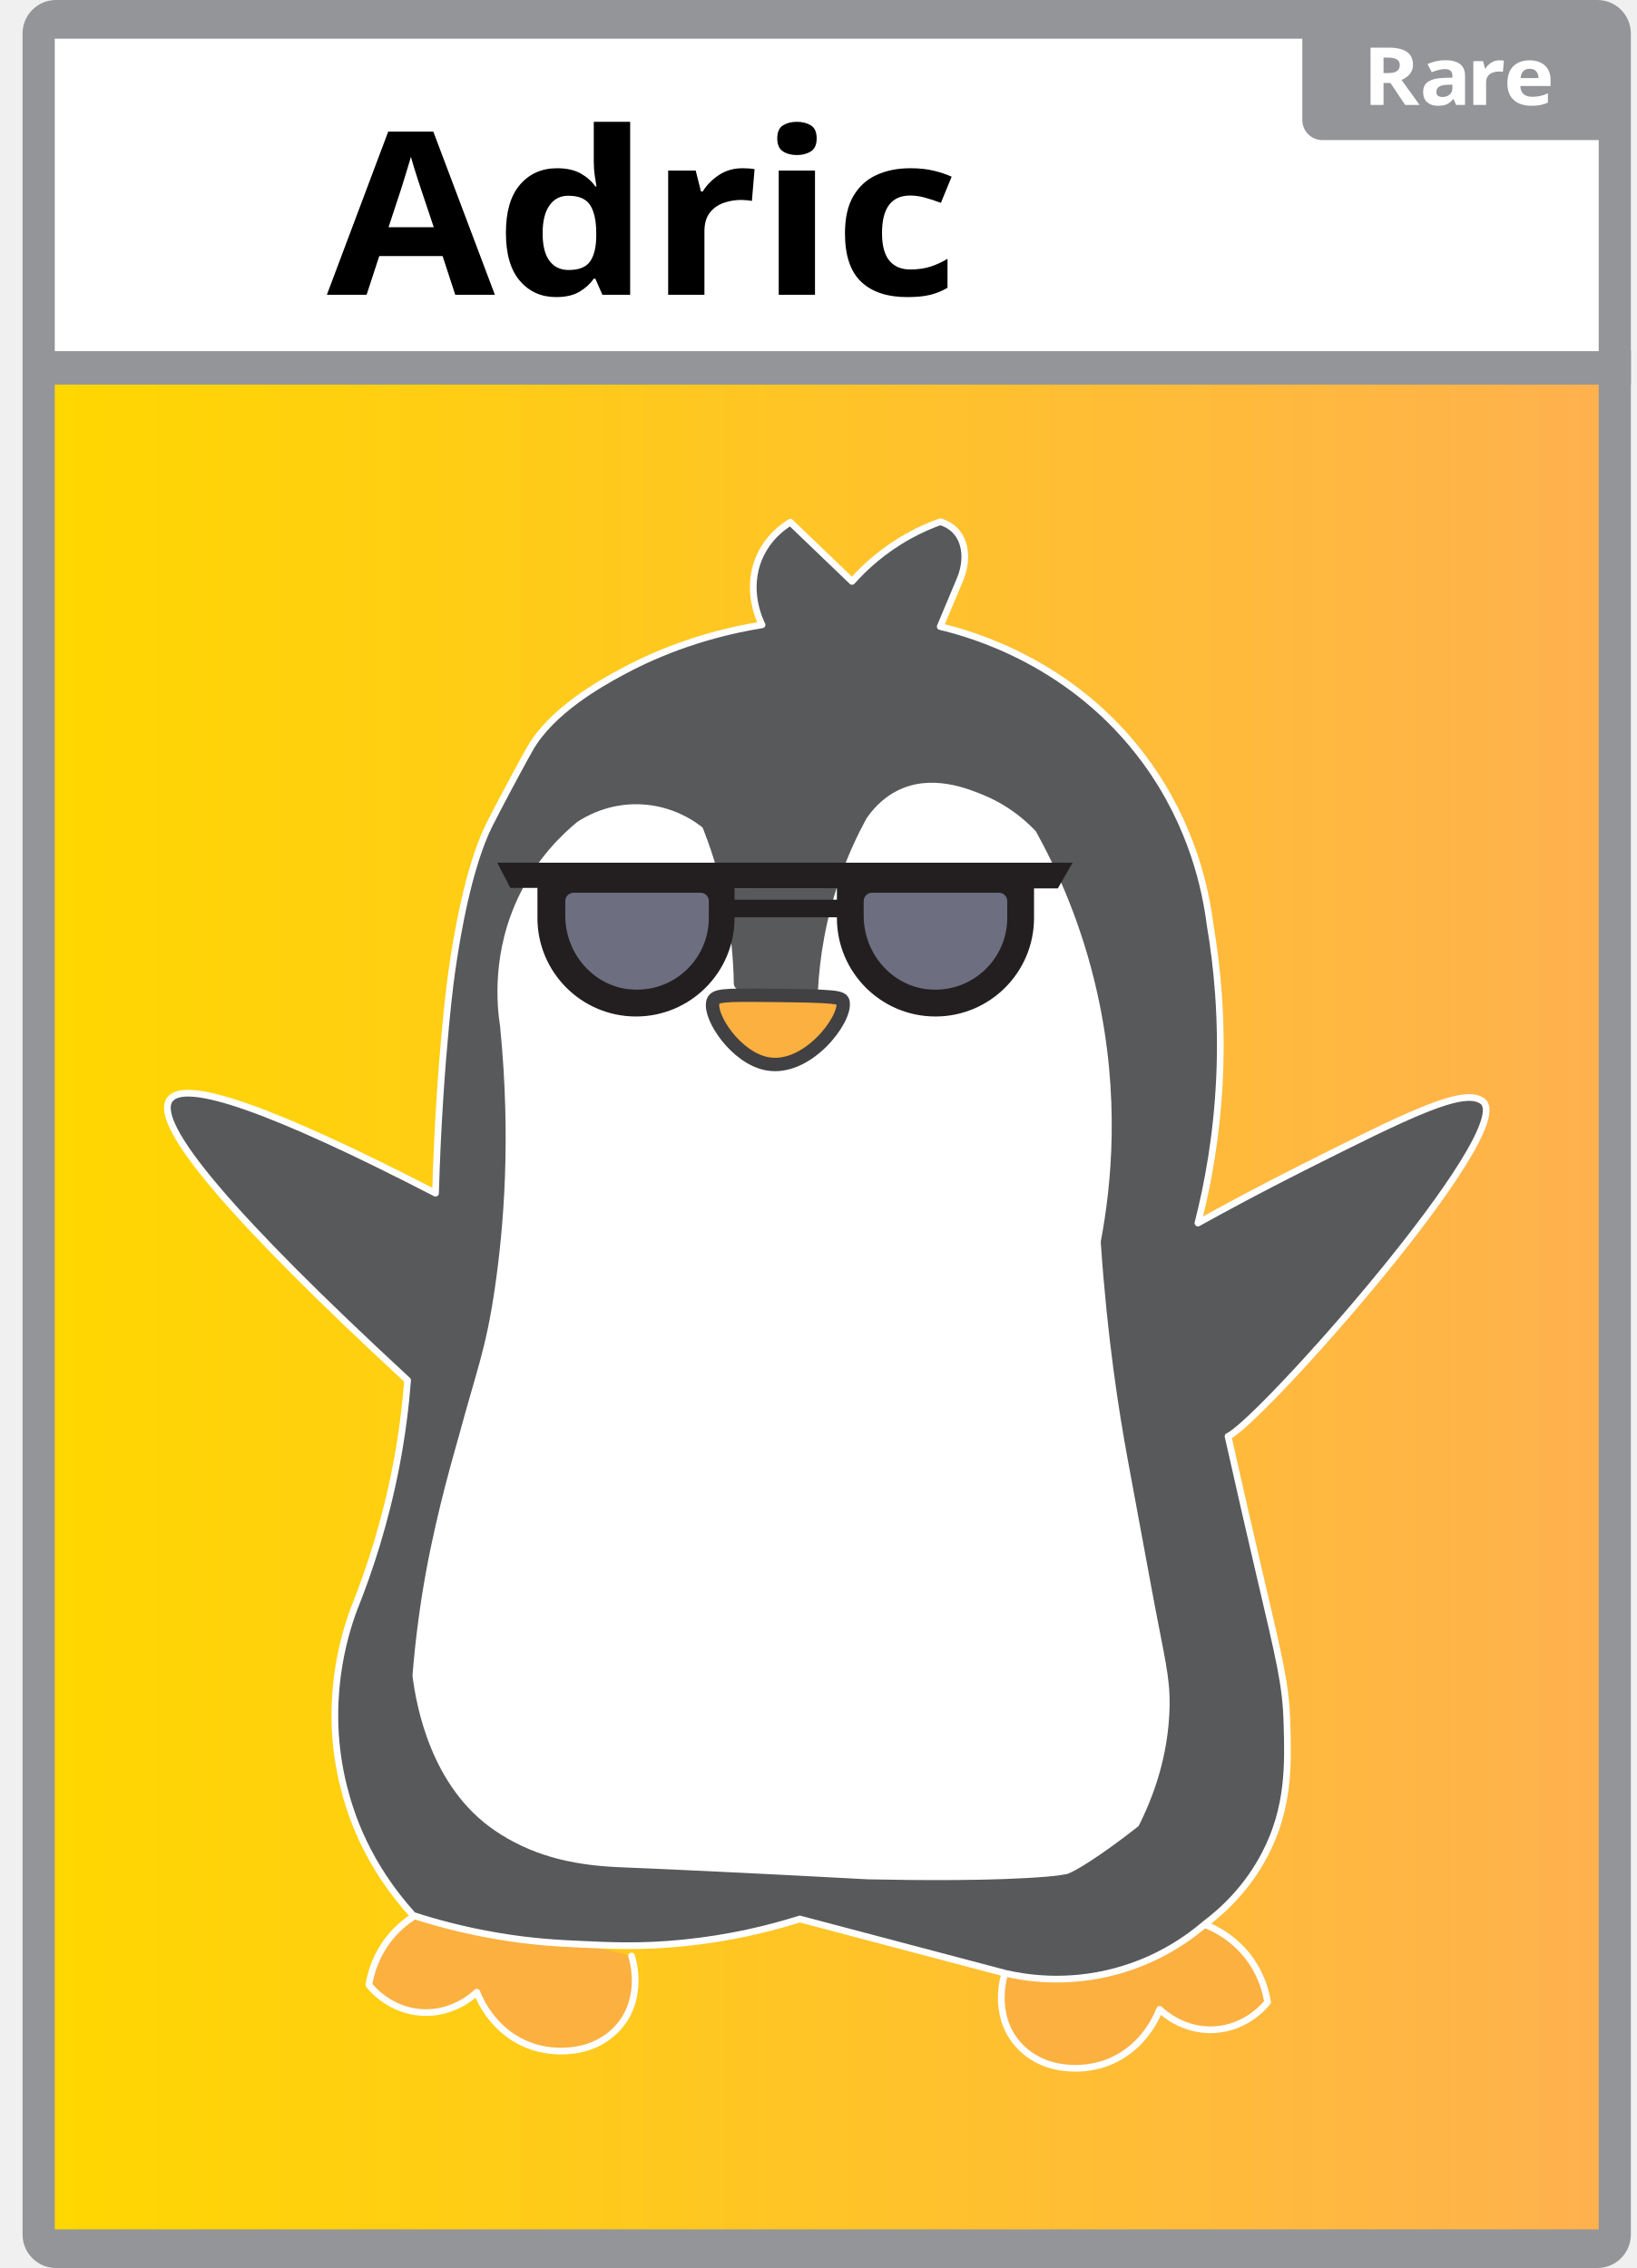
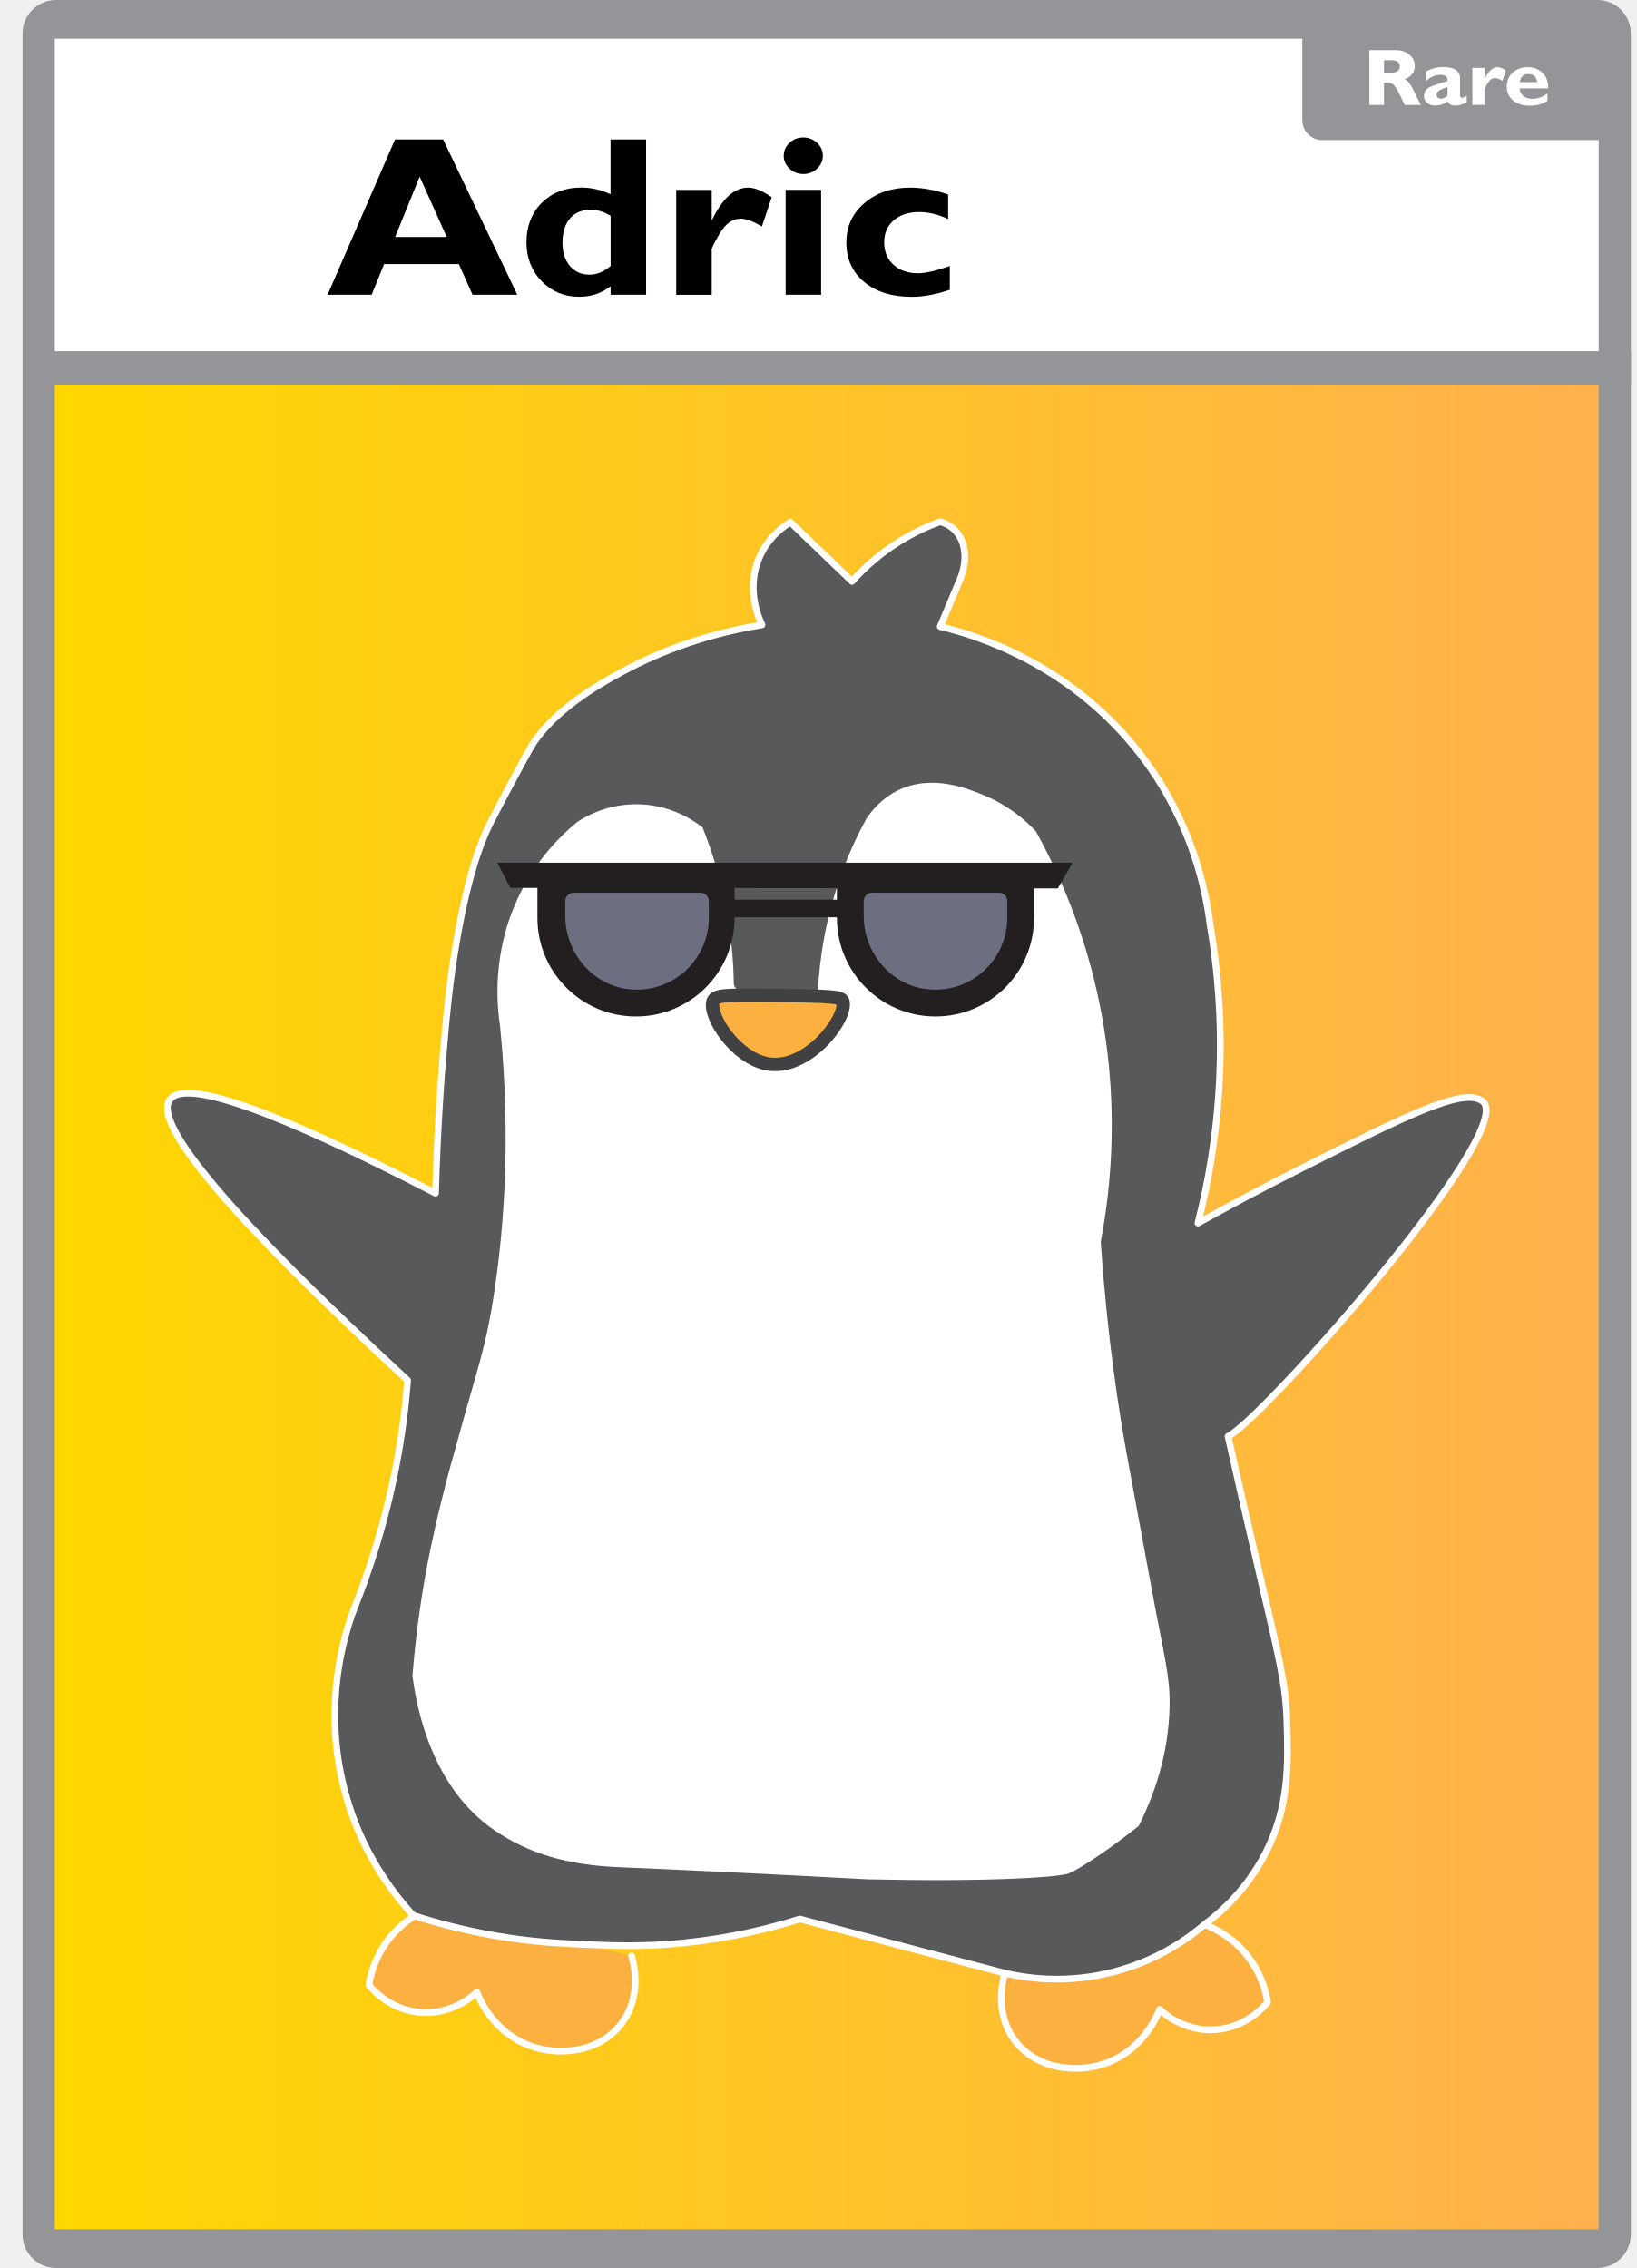
<svg xmlns="http://www.w3.org/2000/svg" id="Outline" width="244.38" height="338.83" viewBox="0 0 244.38 338.83">
  <defs>
    <style>
-       .cls-1 {
-         letter-spacing: -.02em;
-       }
- 
-       .cls-2 {
-         font-size: 34px;
-       }
- 
-       .cls-2, .cls-3 {
-         font-family: GillSansMT-Bold, 'Gill Sans MT';
-         font-weight: 700;
-       }
- 
-       .cls-4 {
-         letter-spacing: 0em;
-       }
- 
-       .cls-5, .cls-6, .cls-3 {
+       .cls-1, .cls-2 {
        fill: #fff;
      }

-       .cls-7, .cls-6, .cls-8, .cls-9 {
+       .cls-3, .cls-2, .cls-4, .cls-5 {
        stroke-linecap: round;
        stroke-linejoin: round;
      }

-       .cls-7, .cls-8 {
+       .cls-3, .cls-4 {
        stroke: #fff;
      }

-       .cls-7, .cls-9 {
+       .cls-3, .cls-5 {
        fill: #fbb040;
      }

-       .cls-10 {
+       .cls-6 {
        fill: #6d6e80;
      }

-       .cls-10, .cls-11, .cls-12, .cls-13 {
+       .cls-6, .cls-7, .cls-8, .cls-9 {
        stroke-miterlimit: 10;
      }

-       .cls-10, .cls-12, .cls-13 {
+       .cls-6, .cls-8, .cls-9 {
        stroke: #231f20;
      }

-       .cls-6 {
+       .cls-2 {
        stroke: #58595b;
      }

-       .cls-6, .cls-12, .cls-9 {
+       .cls-2, .cls-8, .cls-5 {
        stroke-width: 2px;
      }

-       .cls-11 {
+       .cls-7 {
        fill: none;
        stroke: #939598;
        stroke-width: 5px;
      }

-       .cls-12, .cls-13 {
+       .cls-8, .cls-9 {
        fill: #231f20;
      }

-       .cls-3 {
-         font-size: 12px;
-       }
- 
-       .cls-14 {
+       .cls-10 {
        fill: #939598;
      }

-       .cls-8 {
+       .cls-4 {
        fill: #58595b;
      }

-       .cls-15 {
+       .cls-11 {
        fill: url(#linear-gradient);
      }

-       .cls-9 {
+       .cls-5 {
        stroke: #414042;
      }
    </style>
    <linearGradient id="linear-gradient" x1="8.18" y1="194.01" x2="238.78" y2="194.01" gradientUnits="userSpaceOnUse">
      <stop offset="0" stop-color="gold" />
      <stop offset="1" stop-color="#ffb14e" />
    </linearGradient>
  </defs>
-   <rect class="cls-14" x="3.37" width="240.21" height="338.83" rx="5" ry="5" />
-   <rect class="cls-15" x="8.18" y="54.96" width="230.6" height="278.1" />
-   <path class="cls-7" d="M94.33,292.22c.11.31,1.93,6.01-1.81,10.46-2.73,3.25-6.55,3.61-7.32,3.67-1.34.14-3.94.22-6.79-1.03-4.91-2.17-6.79-6.67-7.19-7.7-.51.48-3.52,3.27-8.13,3.04-4.81-.25-7.57-3.59-7.99-4.12.22-1.37.77-3.66,2.35-6.01,2.41-3.58,5.71-5.08,7.05-5.6" />
-   <path class="cls-7" d="M150.09,294.79c-.11.31-1.93,6.01,1.81,10.46,2.73,3.25,6.55,3.61,7.32,3.67,1.34.14,3.94.22,6.79-1.03,4.91-2.17,6.79-6.67,7.19-7.7.51.48,3.52,3.27,8.13,3.04,4.81-.25,7.57-3.59,7.99-4.12-.22-1.37-.77-3.66-2.35-6.01-2.41-3.58-5.71-5.08-7.05-5.6" />
-   <path class="cls-8" d="M183.42,214.59c1.86,8.28,3.43,15.13,4.57,19.98,3.17,13.61,4.05,16.95,4.23,22.88.19,6.22.3,12.6-3.23,19.44-2.72,5.29-6.5,8.68-9.06,10.6-2.31,1.98-6.78,5.27-13.3,7.02-7.35,1.98-13.51.98-16.53.28-10.21-2.7-20.43-5.4-30.64-8.1-4.65,1.46-10.5,2.88-17.33,3.57-6.33.65-11.31.4-15.45.2-3.33-.15-7.25-.35-12.36-1.22-5.16-.87-9.44-2.06-12.63-3.1-6.85-7.58-9.26-14.86-10.35-19.18-3.12-12.4.06-22.6,1.48-26.46,2.42-6.01,4.78-13.3,6.39-21.74.85-4.47,1.37-8.68,1.67-12.55-26.28-24.29-38.12-38.27-35.53-41.92,2.26-3.19,15.49,1.47,39.7,13.97.3-10.47.94-18.96,1.51-24.99.5-5.26.86-7.76,1.11-9.43.52-3.46,2.22-14.24,5.44-20.66.25-.49,1.79-3.52,3.9-7.42.93-1.73,1.87-3.44,2.15-3.92,3.23-5.65,10.5-9.71,13.5-11.34,4.28-2.33,11.4-5.57,21.16-7.15-.34-.68-2.51-5.2-.41-10.06,1.32-3.07,3.66-4.68,4.64-5.27,3.07,2.95,6.14,5.89,9.21,8.84,1.86-2.09,4.65-4.68,8.53-6.82,1.64-.9,3.21-1.59,4.64-2.09,1.15.33,1.84.9,2.21,1.28,1.64,1.67,1.91,4.57.74,7.35-.98,2.35-1.97,4.69-2.95,7.03,4.53,1.07,19.81,5.29,30.63,20.05,7.09,9.66,9.04,19.44,9.68,24.5,1.04,6.11,1.82,13.89,1.41,22.88-.39,8.54-1.74,15.88-3.23,21.68,4.02-2.23,9.36-5.11,15.72-8.31,15.92-8,23.94-11.96,26.77-9.91,5.67,4.11-33.24,48-37.99,50.08Z" />
-   <path class="cls-6" d="M73.71,153.57c1.63,16.53.53,29.76-.81,38.88-1.3,8.85-2.63,11.85-5.31,21.75-.51,1.9-3.17,10.71-4.97,20.58-.78,4.28-1.54,9.53-2.02,15.59.59,4.71,2.82,17.15,12.7,23.9,5.45,3.72,11.54,5.35,18.94,5.67,5.88.25,11.8.52,17.74.81,6.55.32,13.07.66,19.55,1.01,7.42.16,19.02.27,27.01-.41.43-.04,1-.09,1.69-.18,0,0,.69-.1,1.33-.22,1.11-.21,5.62-2.99,11.29-7.49,2.37-4.65,4.71-11.01,4.84-18.63.07-4.52-.78-7.31-2.62-17.21-1.22-6.55-2.41-13.1-3.63-19.64-1.38-7.45-3.07-18.36-4.03-32.4,1.55-8.22,2.99-21.74-.6-37.67-2.31-10.24-6.02-18.42-9.27-24.3-3.08-3.3-6.23-4.9-8.06-5.67-2.56-1.07-8.24-3.43-13.7-.81-2.76,1.33-4.41,3.42-5.24,4.66-1.33,2.43-2.66,5.27-3.83,8.51-2.43,6.74-3.29,12.87-3.54,17.59-2.31-.33-4.62-.65-6.94-.98h-3.63c-.06-3.78-.45-8.41-1.61-13.57-.89-3.97-2.06-7.43-3.22-10.33-1.12-.92-4.71-3.63-10.08-3.85-5.16-.21-8.85,2.02-10.08,2.84-2.41,1.98-6.13,5.57-8.87,11.14-4.37,8.87-3.53,17.2-3.02,20.45Z" />
-   <path class="cls-9" d="M125.92,149.72c-.16-.77-.87-.92-11.02-1.02-7.05-.07-8.18-.02-8.43,1.02-.53,2.28,3.48,8.33,8.1,9.2,6,1.13,11.86-6.66,11.34-9.2Z" />
-   <rect class="cls-5" x="8.18" y="5.78" width="230.6" height="49.18" />
-   <path class="cls-14" d="M194.51,5.17h45.5v15.76h-42.5c-1.66,0-3-1.34-3-3V5.17h0Z" />
-   <text class="cls-2" transform="translate(48.82 44.04) scale(1.07 1)">
-     <tspan x="0" y="0">Adric</tspan>
-   </text>
-   <text class="cls-3" transform="translate(203.55 15.68) scale(1.07 1)">
-     <tspan x="0" y="0">Ra</tspan>
-     <tspan class="cls-1" x="14.49" y="0">r</tspan>
-     <tspan class="cls-4" x="19.63" y="0">e</tspan>
-   </text>
-   <path class="cls-13" d="M80.77,129.87h28.44v7.27c0,7.85-6.37,14.22-14.22,14.22h0c-7.85,0-14.22-6.37-14.22-14.22v-7.27h0Z" />
-   <line class="cls-11" x1="5.96" y1="54.96" x2="243.59" y2="54.96" />
-   <path class="cls-12" d="M157.41,131.72c-26.86-.02-53.73-.05-80.59-.07-.31-.59-.62-1.18-.92-1.77h82.58c-.35.61-.71,1.23-1.06,1.84Z" />
-   <path class="cls-13" d="M125.5,129.87h28.44v7.27c0,7.85-6.37,14.22-14.22,14.22h0c-7.85,0-14.22-6.37-14.22-14.22v-7.27h0Z" />
-   <rect class="cls-13" x="109.21" y="134.91" width="16.29" height="1.63" />
-   <path class="cls-10" d="M138.64,148.31c-5.81-.55-10.14-5.66-10.14-11.5v-2.2c0-.96.78-1.74,1.74-1.74h18.96c.96,0,1.74.78,1.74,1.74v2.52c0,6.54-5.63,11.8-12.3,11.17Z" />
-   <path class="cls-10" d="M94.07,148.31c-5.81-.55-10.14-5.66-10.14-11.5v-2.2c0-.96.78-1.74,1.74-1.74h18.96c.96,0,1.74.78,1.74,1.74v2.52c0,6.54-5.63,11.8-12.3,11.17Z" />
+   <rect class="cls-10" x="3.37" width="240.21" height="338.83" rx="5" ry="5" />
+   <rect class="cls-11" x="8.18" y="54.96" width="230.6" height="278.1" />
+   <path class="cls-3" d="M94.33,292.22c.11.31,1.93,6.01-1.81,10.46-2.73,3.25-6.55,3.61-7.32,3.67-1.34.14-3.94.22-6.79-1.03-4.91-2.17-6.79-6.67-7.19-7.7-.51.48-3.52,3.27-8.13,3.04-4.81-.25-7.57-3.59-7.99-4.12.22-1.37.77-3.66,2.35-6.01,2.41-3.58,5.71-5.08,7.05-5.6" />
+   <path class="cls-3" d="M150.09,294.79c-.11.31-1.93,6.01,1.81,10.46,2.73,3.25,6.55,3.61,7.32,3.67,1.34.14,3.94.22,6.79-1.03,4.91-2.17,6.79-6.67,7.19-7.7.51.48,3.52,3.27,8.13,3.04,4.81-.25,7.57-3.59,7.99-4.12-.22-1.37-.77-3.66-2.35-6.01-2.41-3.58-5.71-5.08-7.05-5.6" />
+   <path class="cls-4" d="M183.42,214.59c1.86,8.28,3.43,15.13,4.57,19.98,3.17,13.61,4.05,16.95,4.23,22.88.19,6.22.3,12.6-3.23,19.44-2.72,5.29-6.5,8.68-9.06,10.6-2.31,1.98-6.78,5.27-13.3,7.02-7.35,1.98-13.51.98-16.53.28-10.21-2.7-20.43-5.4-30.64-8.1-4.65,1.46-10.5,2.88-17.33,3.57-6.33.65-11.31.4-15.45.2-3.33-.15-7.25-.35-12.36-1.22-5.16-.87-9.44-2.06-12.63-3.1-6.85-7.58-9.26-14.86-10.35-19.18-3.12-12.4.06-22.6,1.48-26.46,2.42-6.01,4.78-13.3,6.39-21.74.85-4.47,1.37-8.68,1.67-12.55-26.28-24.29-38.12-38.27-35.53-41.92,2.26-3.19,15.49,1.47,39.7,13.97.3-10.47.94-18.96,1.51-24.99.5-5.26.86-7.76,1.11-9.43.52-3.46,2.22-14.24,5.44-20.66.25-.49,1.79-3.52,3.9-7.42.93-1.73,1.87-3.44,2.15-3.92,3.23-5.65,10.5-9.71,13.5-11.34,4.28-2.33,11.4-5.57,21.16-7.15-.34-.68-2.51-5.2-.41-10.06,1.32-3.07,3.66-4.68,4.64-5.27,3.07,2.95,6.14,5.89,9.21,8.84,1.86-2.09,4.65-4.68,8.53-6.82,1.64-.9,3.21-1.59,4.64-2.09,1.15.33,1.84.9,2.21,1.28,1.64,1.67,1.91,4.57.74,7.35-.98,2.35-1.97,4.69-2.95,7.03,4.53,1.07,19.81,5.29,30.63,20.05,7.09,9.66,9.04,19.44,9.68,24.5,1.04,6.11,1.82,13.89,1.41,22.88-.39,8.54-1.74,15.88-3.23,21.68,4.02-2.23,9.36-5.11,15.72-8.31,15.92-8,23.94-11.96,26.77-9.91,5.67,4.11-33.24,48-37.99,50.08Z" />
+   <path class="cls-2" d="M73.71,153.57c1.63,16.53.53,29.76-.81,38.88-1.3,8.85-2.63,11.85-5.31,21.75-.51,1.9-3.17,10.71-4.97,20.58-.78,4.28-1.54,9.53-2.02,15.59.59,4.71,2.82,17.15,12.7,23.9,5.45,3.72,11.54,5.35,18.94,5.67,5.88.25,11.8.52,17.74.81,6.55.32,13.07.66,19.55,1.01,7.42.16,19.02.27,27.01-.41.43-.04,1-.09,1.69-.18,0,0,.69-.1,1.33-.22,1.11-.21,5.62-2.99,11.29-7.49,2.37-4.65,4.71-11.01,4.84-18.63.07-4.52-.78-7.31-2.62-17.21-1.22-6.55-2.41-13.1-3.63-19.64-1.38-7.45-3.07-18.36-4.03-32.4,1.55-8.22,2.99-21.74-.6-37.67-2.31-10.24-6.02-18.42-9.27-24.3-3.08-3.3-6.23-4.9-8.06-5.67-2.56-1.07-8.24-3.43-13.7-.81-2.76,1.33-4.41,3.42-5.24,4.66-1.33,2.43-2.66,5.27-3.83,8.51-2.43,6.74-3.29,12.87-3.54,17.59-2.31-.33-4.62-.65-6.94-.98h-3.63c-.06-3.78-.45-8.41-1.61-13.57-.89-3.97-2.06-7.43-3.22-10.33-1.12-.92-4.71-3.63-10.08-3.85-5.16-.21-8.85,2.02-10.08,2.84-2.41,1.98-6.13,5.57-8.87,11.14-4.37,8.87-3.53,17.2-3.02,20.45Z" />
+   <path class="cls-5" d="M125.92,149.72c-.16-.77-.87-.92-11.02-1.02-7.05-.07-8.18-.02-8.43,1.02-.53,2.28,3.48,8.33,8.1,9.2,6,1.13,11.86-6.66,11.34-9.2Z" />
+   <rect class="cls-1" x="8.18" y="5.78" width="230.6" height="49.18" />
+   <path class="cls-10" d="M194.51,5.17h45.5v15.76h-42.5c-1.66,0-3-1.34-3-3V5.17h0Z" />
+   <g>
+     <path d="M66.19,20.84l11.07,23.19h-6.68l-2.05-4.58h-11.16l-1.86,4.58h-6.58l10.07-23.19h7.2ZM66.72,35.4l-4.04-9.01-3.66,9.01h7.7Z" />
+     <path d="M96.5,20.84v23.19h-5.3v-1.26c-1.36,1.04-2.92,1.56-4.68,1.56-2.25,0-4.13-.78-5.63-2.33-1.5-1.55-2.26-3.5-2.26-5.83s.76-4.35,2.29-5.87,3.49-2.28,5.88-2.28c1.49,0,2.95.33,4.39,1v-8.18h5.3ZM91.2,39.74v-7.49c-.96-.61-1.95-.91-2.96-.91-1.33,0-2.37.43-3.11,1.29-.74.86-1.12,2.08-1.12,3.64,0,1.44.37,2.59,1.11,3.46.74.87,1.72,1.3,2.94,1.3,1.08,0,2.13-.43,3.14-1.29Z" />
+     <path d="M106.3,28.36v4.48h.07c1.53-3.21,3.32-4.81,5.37-4.81.98,0,2.15.48,3.52,1.43l-1.46,4.37c-1.31-.77-2.36-1.16-3.14-1.16-1.23,0-2.26.71-3.1,2.12-.84,1.41-1.26,2.24-1.26,2.47v6.78h-5.3v-15.67h5.3Z" />
+     <path d="M117.06,23.27c0-.75.29-1.39.86-1.93.57-.53,1.25-.8,2.05-.8s1.5.27,2.07.8.86,1.17.86,1.93-.29,1.38-.86,1.92c-.57.54-1.26.81-2.07.81s-1.48-.27-2.05-.81c-.57-.54-.86-1.18-.86-1.92ZM122.64,28.36v15.67h-5.3v-15.67h5.3Z" />
+     <path d="M141.86,39.75v3.54c-2.07.7-3.97,1.05-5.69,1.05-2.96,0-5.33-.74-7.1-2.22s-2.66-3.44-2.66-5.88.9-4.35,2.69-5.89c1.79-1.55,4.07-2.32,6.84-2.32,1.78,0,3.68.34,5.67,1.03v3.67c-1.46-.7-2.9-1.05-4.32-1.05-1.58,0-2.85.41-3.8,1.23-.95.82-1.43,1.92-1.43,3.29s.46,2.5,1.39,3.35,2.15,1.27,3.66,1.27c1.12,0,2.7-.36,4.75-1.08Z" />
+   </g>
+   <g>
+     <path class="cls-1" d="M204.53,7.49h3.92c.85,0,1.54.23,2.07.69s.8,1.01.8,1.67c0,.9-.5,1.57-1.51,2,.44.19.86.69,1.25,1.51s.78,1.59,1.15,2.32h-2.4c-.14-.27-.39-.78-.75-1.54s-.66-1.24-.91-1.46-.52-.32-.81-.32h-.63v3.32h-2.18V7.49ZM206.71,8.99v1.86h1.16c.37,0,.66-.08.88-.24.22-.16.32-.39.32-.69,0-.62-.42-.93-1.25-.93h-1.1Z" />
+     <path class="cls-1" d="M219.07,14.31v.97c-.62.34-1.2.5-1.75.5-.58,0-.93-.21-1.04-.62-.65.41-1.3.62-1.95.62-.46,0-.85-.14-1.17-.41s-.48-.59-.48-.95c0-.48.17-.87.5-1.17s1.34-.68,3.02-1.14c.04-.62-.3-.93-1.03-.93-.79,0-1.52.31-2.18.93v-1.42c.78-.45,1.63-.67,2.57-.67,1.67,0,2.51.56,2.51,1.68v2.52c0,.26.1.39.31.39.16,0,.39-.1.7-.31ZM216.2,14.33v-1.34c-.62.2-1.05.39-1.28.55s-.35.37-.35.62c0,.16.06.3.18.41.12.12.26.17.43.17.35,0,.69-.14,1.03-.42Z" />
+     <path class="cls-1" d="M221.76,10.15v1.58h.02c.54-1.13,1.17-1.7,1.89-1.7.34,0,.75.17,1.24.5l-.51,1.54c-.46-.27-.83-.41-1.1-.41-.43,0-.79.25-1.09.75-.29.5-.44.79-.44.87v2.39h-1.86v-5.53h1.86Z" />
+     <path class="cls-1" d="M231.13,13.96v1.1c-.71.48-1.59.73-2.64.73s-1.88-.26-2.5-.78c-.62-.52-.94-1.21-.94-2.07s.29-1.54.88-2.08,1.33-.82,2.24-.82,1.66.29,2.24.86c.58.57.86,1.34.82,2.3h-4.25c.04.5.23.89.57,1.16.34.27.8.41,1.38.41.7,0,1.43-.26,2.2-.79ZM227.02,12.27h2.57c-.1-.8-.53-1.21-1.29-1.21s-1.2.4-1.29,1.21Z" />
+   </g>
+   <path class="cls-9" d="M80.77,129.87h28.44v7.27c0,7.85-6.37,14.22-14.22,14.22h0c-7.85,0-14.22-6.37-14.22-14.22v-7.27h0Z" />
+   <line class="cls-7" x1="5.96" y1="54.96" x2="243.59" y2="54.96" />
+   <path class="cls-8" d="M157.41,131.72c-26.86-.02-53.73-.05-80.59-.07-.31-.59-.62-1.18-.92-1.77h82.58c-.35.61-.71,1.23-1.06,1.84Z" />
+   <path class="cls-9" d="M125.5,129.87h28.44v7.27c0,7.85-6.37,14.22-14.22,14.22h0c-7.85,0-14.22-6.37-14.22-14.22v-7.27h0Z" />
+   <rect class="cls-9" x="109.21" y="134.91" width="16.29" height="1.63" />
+   <path class="cls-6" d="M138.64,148.31c-5.81-.55-10.14-5.66-10.14-11.5v-2.2c0-.96.78-1.74,1.74-1.74h18.96c.96,0,1.74.78,1.74,1.74v2.52c0,6.54-5.63,11.8-12.3,11.17Z" />
+   <path class="cls-6" d="M94.07,148.31c-5.81-.55-10.14-5.66-10.14-11.5v-2.2c0-.96.78-1.74,1.74-1.74h18.96c.96,0,1.74.78,1.74,1.74v2.52c0,6.54-5.63,11.8-12.3,11.17Z" />
</svg>
